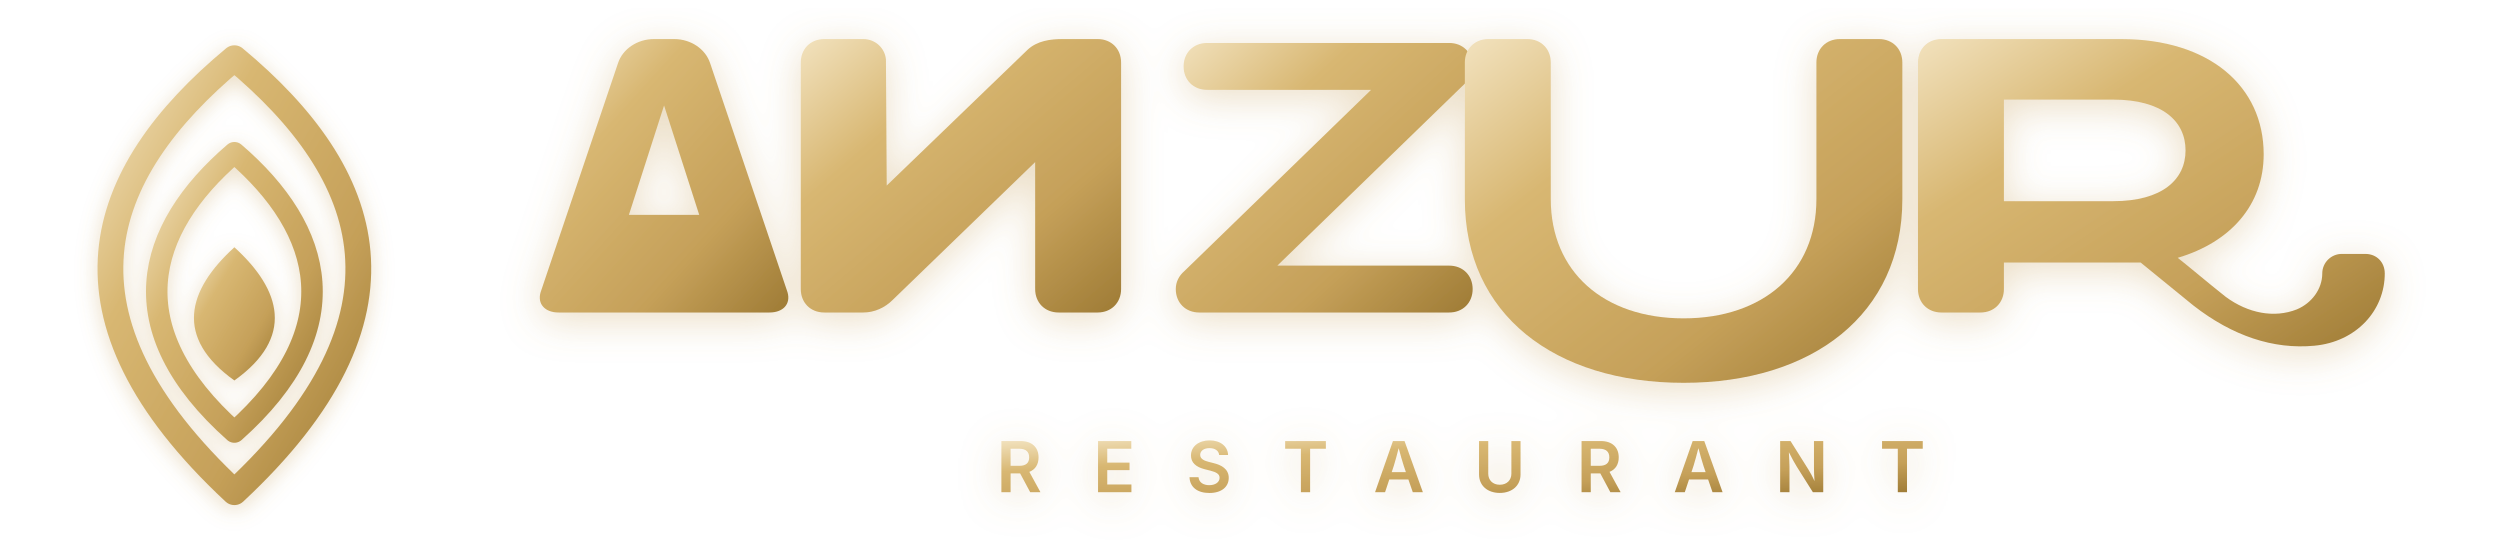
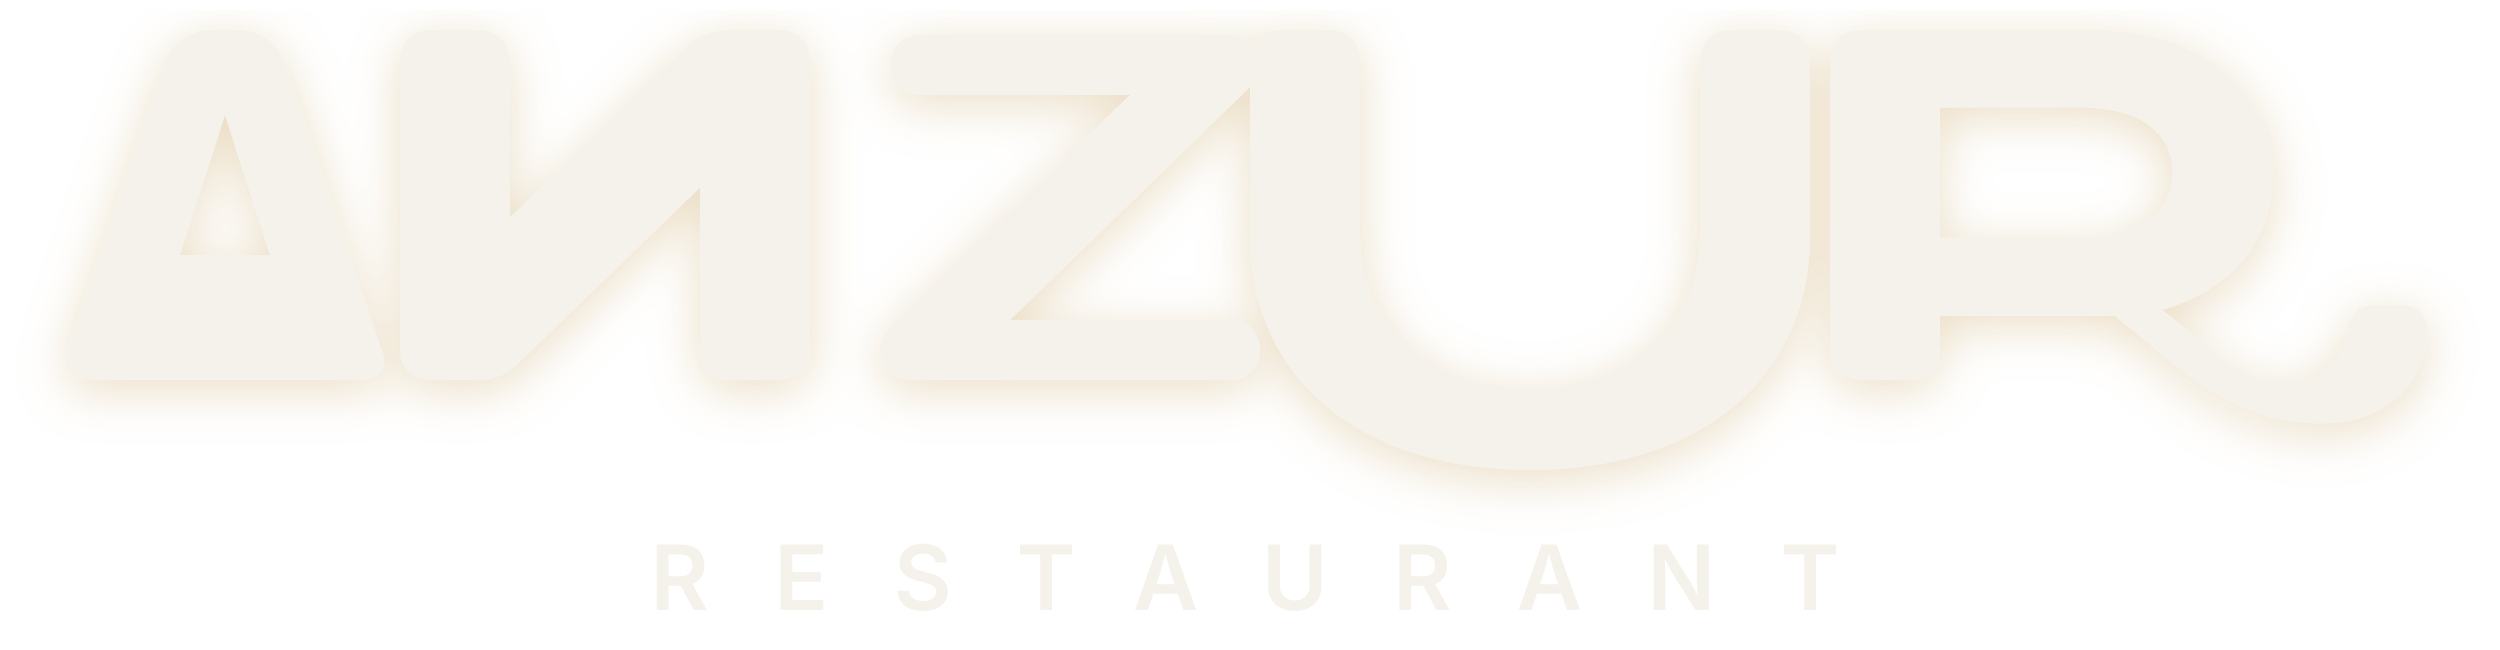
- <svg xmlns="http://www.w3.org/2000/svg" viewBox="0 0 640 140" width="100%" height="auto">
+ <svg xmlns="http://www.w3.org/2000/svg" viewBox="0 0 500 130" width="100%" height="auto">
  <defs>
-     <linearGradient id="logoGold" x1="0%" y1="0%" x2="100%" y2="100%">
+     <linearGradient id="wmGold" x1="0%" y1="0%" x2="100%" y2="100%">
      <stop offset="0%" stop-color="#F2E2BE" />
      <stop offset="30%" stop-color="#D8B772" />
      <stop offset="70%" stop-color="#C5A059" />
      <stop offset="100%" stop-color="#9E7B35" />
    </linearGradient>
-     <filter id="logoGlow" x="-15%" y="-15%" width="130%" height="130%">
+     <filter id="wmGlow" x="-15%" y="-15%" width="130%" height="130%">
      <feDropShadow dx="0" dy="2" stdDeviation="5" flood-color="#C5A059" flood-opacity="0.35" />
    </filter>
  </defs>
-   <g transform="translate(5, 5) scale(0.55)" filter="url(#logoGlow)">
-     <path d="M 100 18 C 165 72, 188 138, 100 220 C 12 138, 35 72, 100 18 Z" fill="none" stroke="url(#logoGold)" stroke-width="12" stroke-linecap="round" stroke-linejoin="round" />
-     <path d="M 100 62 C 142 98, 154 144, 100 192 C 46 144, 58 98, 100 62 Z" fill="none" stroke="url(#logoGold)" stroke-width="10" stroke-linecap="round" stroke-linejoin="round" />
-     <path d="M 100 106 C 122 126, 128 148, 100 168 C 72 148, 78 126, 100 106 Z" fill="url(#logoGold)" />
-   </g>
-   <g transform="translate(125, 4)" fill="url(#logoGold)" filter="url(#logoGlow)">
+   <g fill="#F5F2EB" filter="url(#wmGlow)">
    <path d="M 42 76 L 18 76 C 14.5 76 12.5 73.8 13.4 70.8 L 33.2 12.2 C 34.4 8.5 38.2 6 42.4 6 L 47.6 6 C 51.8 6 55.6 8.5 56.8 12.2 L 76.6 70.8 C 77.5 73.8 75.5 76 72 76 L 48 76 Z M 36 51 L 54 51 L 45 23 Z" />
    <path d="M 96 76 L 86 76 C 82.5 76 80 73.5 80 70 L 80 12 C 80 8.5 82.5 6 86 6 L 96 6 C 99 6 101.5 8.2 101.8 11.2 L 102 43.5 L 138 8.8 C 140.5 6.4 144 6 147 6 L 156 6 C 159.5 6 162 8.5 162 12 L 162 70 C 162 73.5 159.5 76 156 76 L 146 76 C 142.5 76 140 73.5 140 70 L 140 37.5 L 103.5 72.8 C 101.5 74.8 98.8 76 96 76 Z" />
    <path d="M 182 76 C 178.5 76 176 73.5 176 70 C 176 68.2 176.8 66.6 178.2 65.4 L 226 19 L 184 19 C 180.5 19 178 16.5 178 13 C 178 9.5 180.5 7 184 7 L 246 7 C 249.5 7 252 9.5 252 13 C 252 14.8 251.2 16.4 249.8 17.6 L 202 64 L 246 64 C 249.5 64 252 66.5 252 70 C 252 73.5 249.5 76 246 76 Z" />
    <path d="M 272 12 L 272 47 C 272 65.5 285.5 77.5 306 77.5 C 326.5 77.5 340 65.5 340 47 L 340 12 C 340 8.5 342.5 6 346 6 L 356 6 C 359.5 6 362 8.5 362 12 L 362 47 C 362 76.5 339 94 306 94 C 273 94 250 76.5 250 47 L 250 12 C 250 8.5 252.5 6 256 6 L 266 6 C 269.5 6 272 8.5 272 12 Z" />
    <path d="M 382 76 L 372 76 C 368.5 76 366 73.5 366 70 L 366 12 C 366 8.5 368.5 6 372 6 L 418 6 C 440.5 6 454.5 18 454.5 35.5 C 454.5 48.5 446 58 432.5 62 C 435.8 64.6 440 68.2 444.8 72 C 450.5 76.2 457.2 77.5 463 75.2 C 466.8 73.6 469.5 70 469.5 66 C 469.5 63.2 471.8 61 474.5 61 L 480.5 61 C 483.5 61 485.5 63.2 485.5 66 C 485.5 75.5 478.2 83.5 467.5 84.5 C 457 85.5 446.5 82 436.5 74.2 L 423 63.2 L 388 63.2 L 388 70 C 388 73.5 385.5 76 382 76 Z M 388 47.5 L 416 47.5 C 428.5 47.5 434.5 42 434.5 34.5 C 434.5 27 428.5 21.5 416 21.5 L 388 21.5 Z" />
-     <text x="249" y="122" font-family="'Montserrat', -apple-system, BlinkMacSystemFont, sans-serif" font-size="18" font-weight="600" letter-spacing="13" fill="url(#logoGold)" text-anchor="middle">RESTAURANT</text>
  </g>
+   <text x="249" y="122" font-family="'Montserrat', -apple-system, BlinkMacSystemFont, sans-serif" font-size="18" font-weight="600" letter-spacing="13" fill="#F5F2EB" text-anchor="middle">RESTAURANT</text>
</svg>
